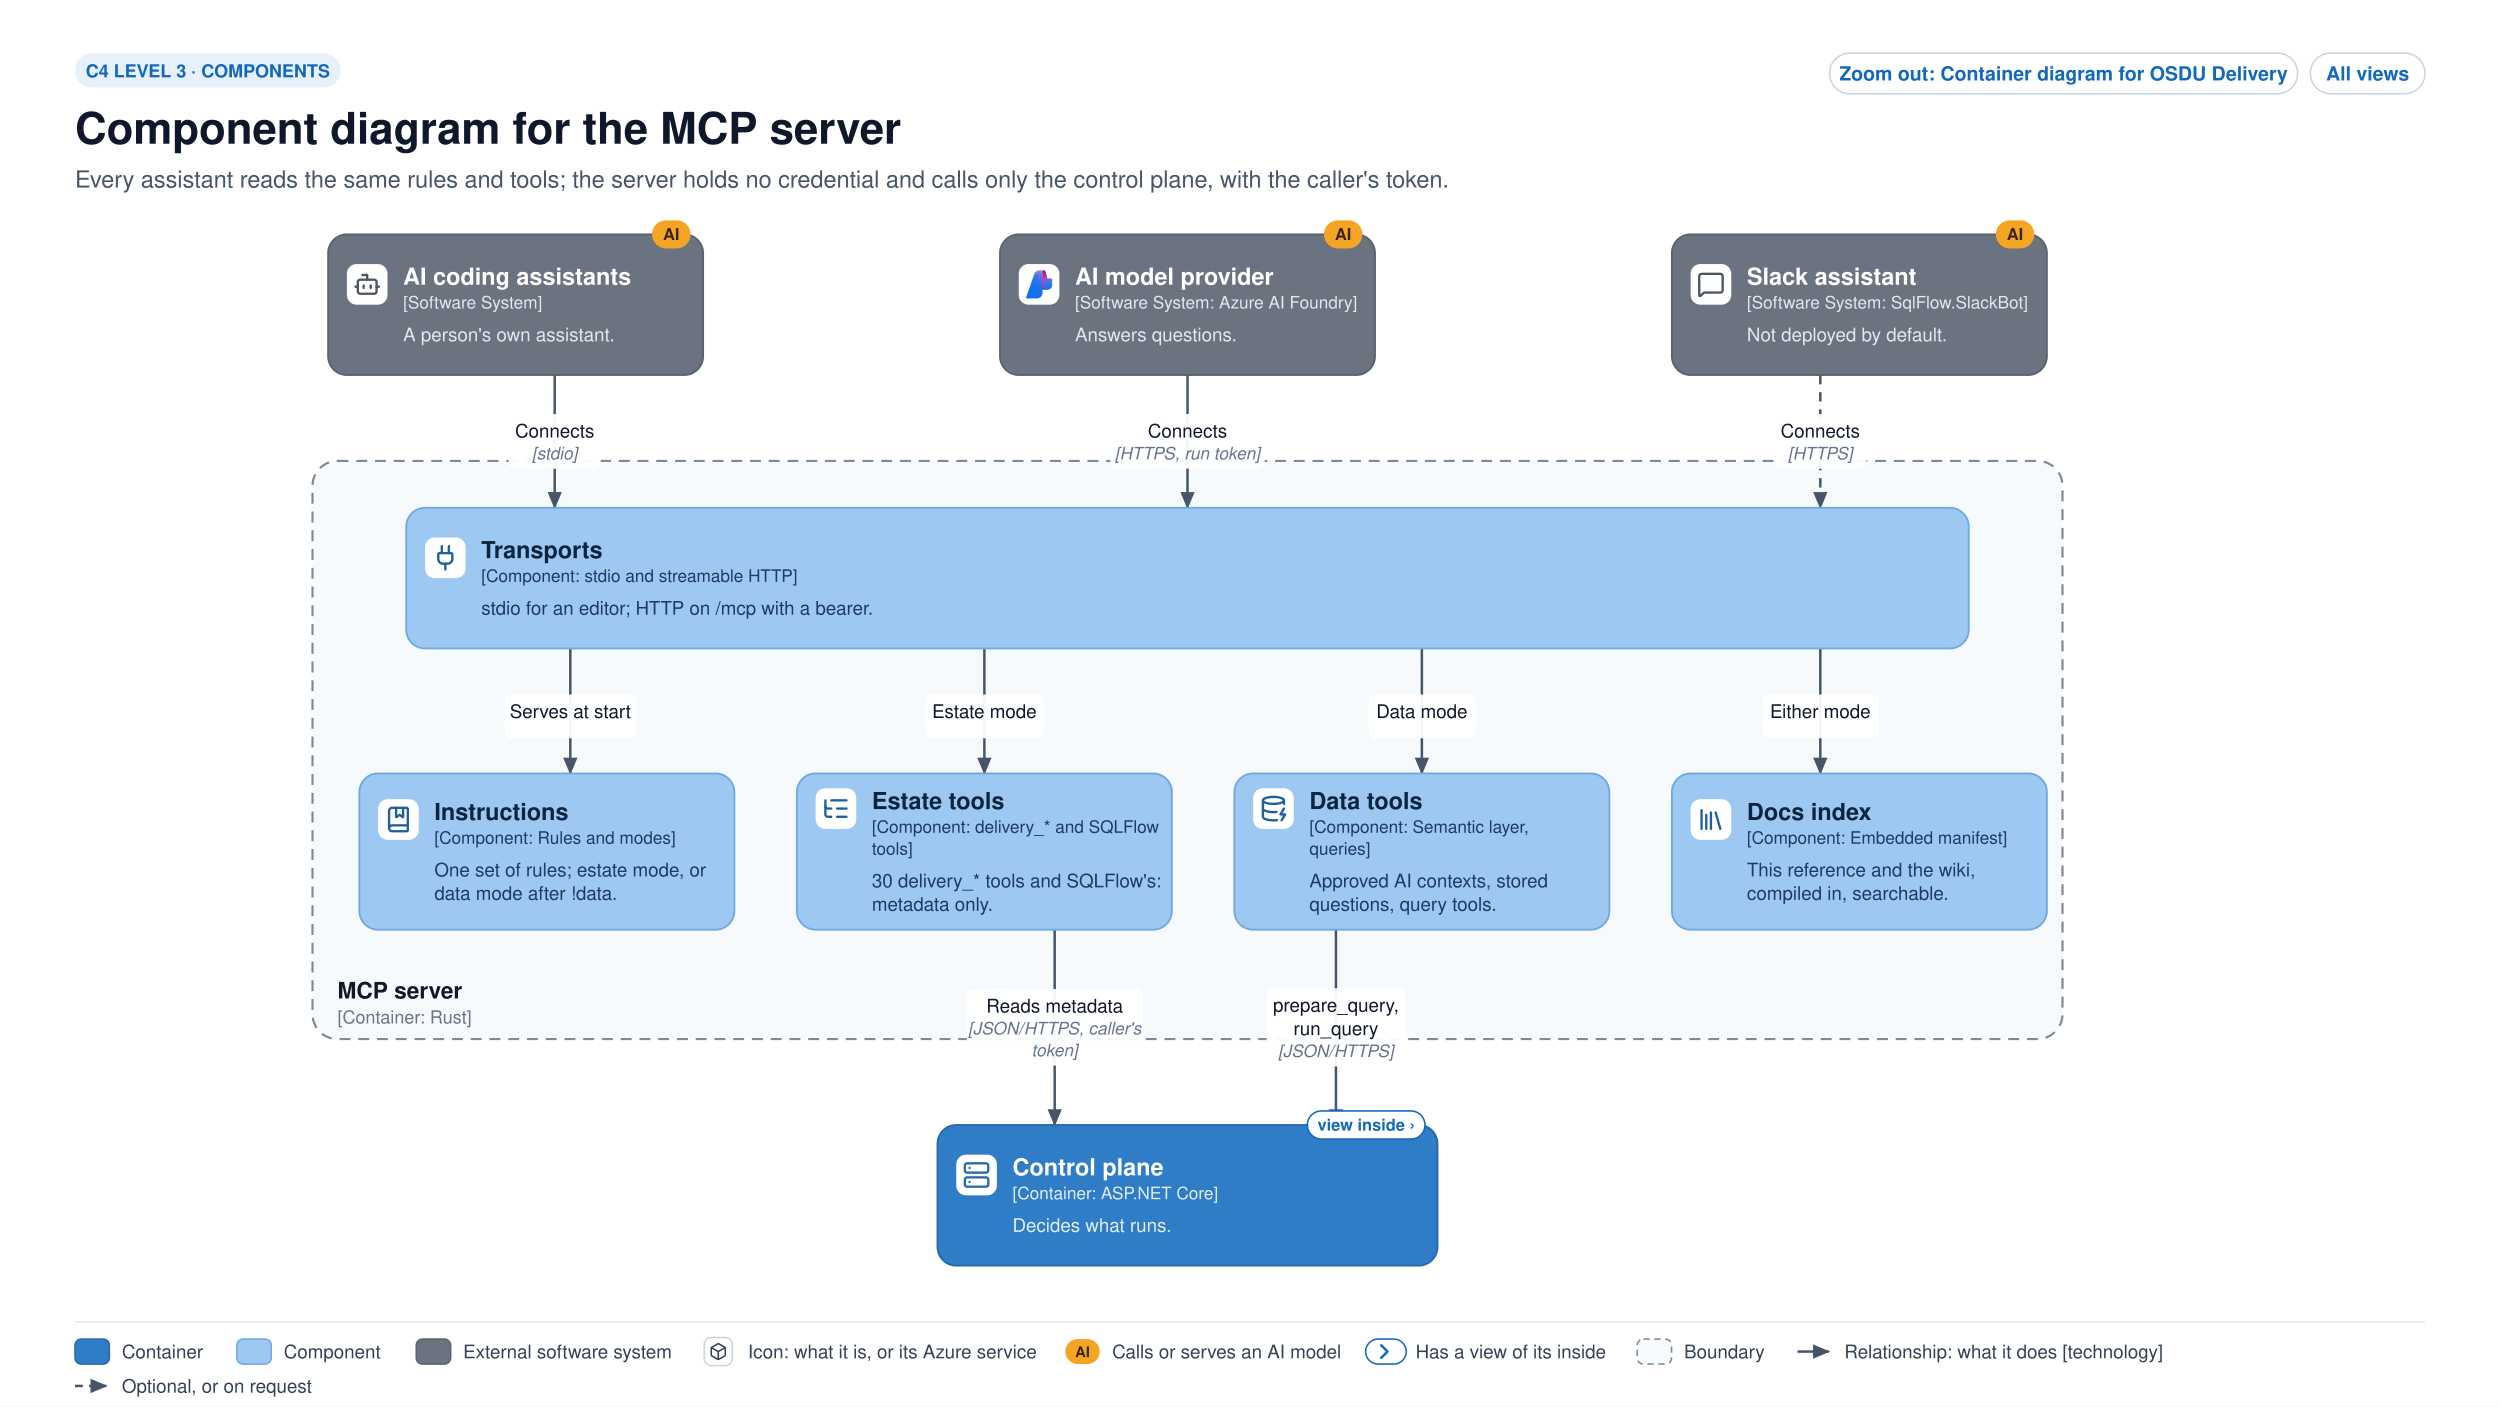
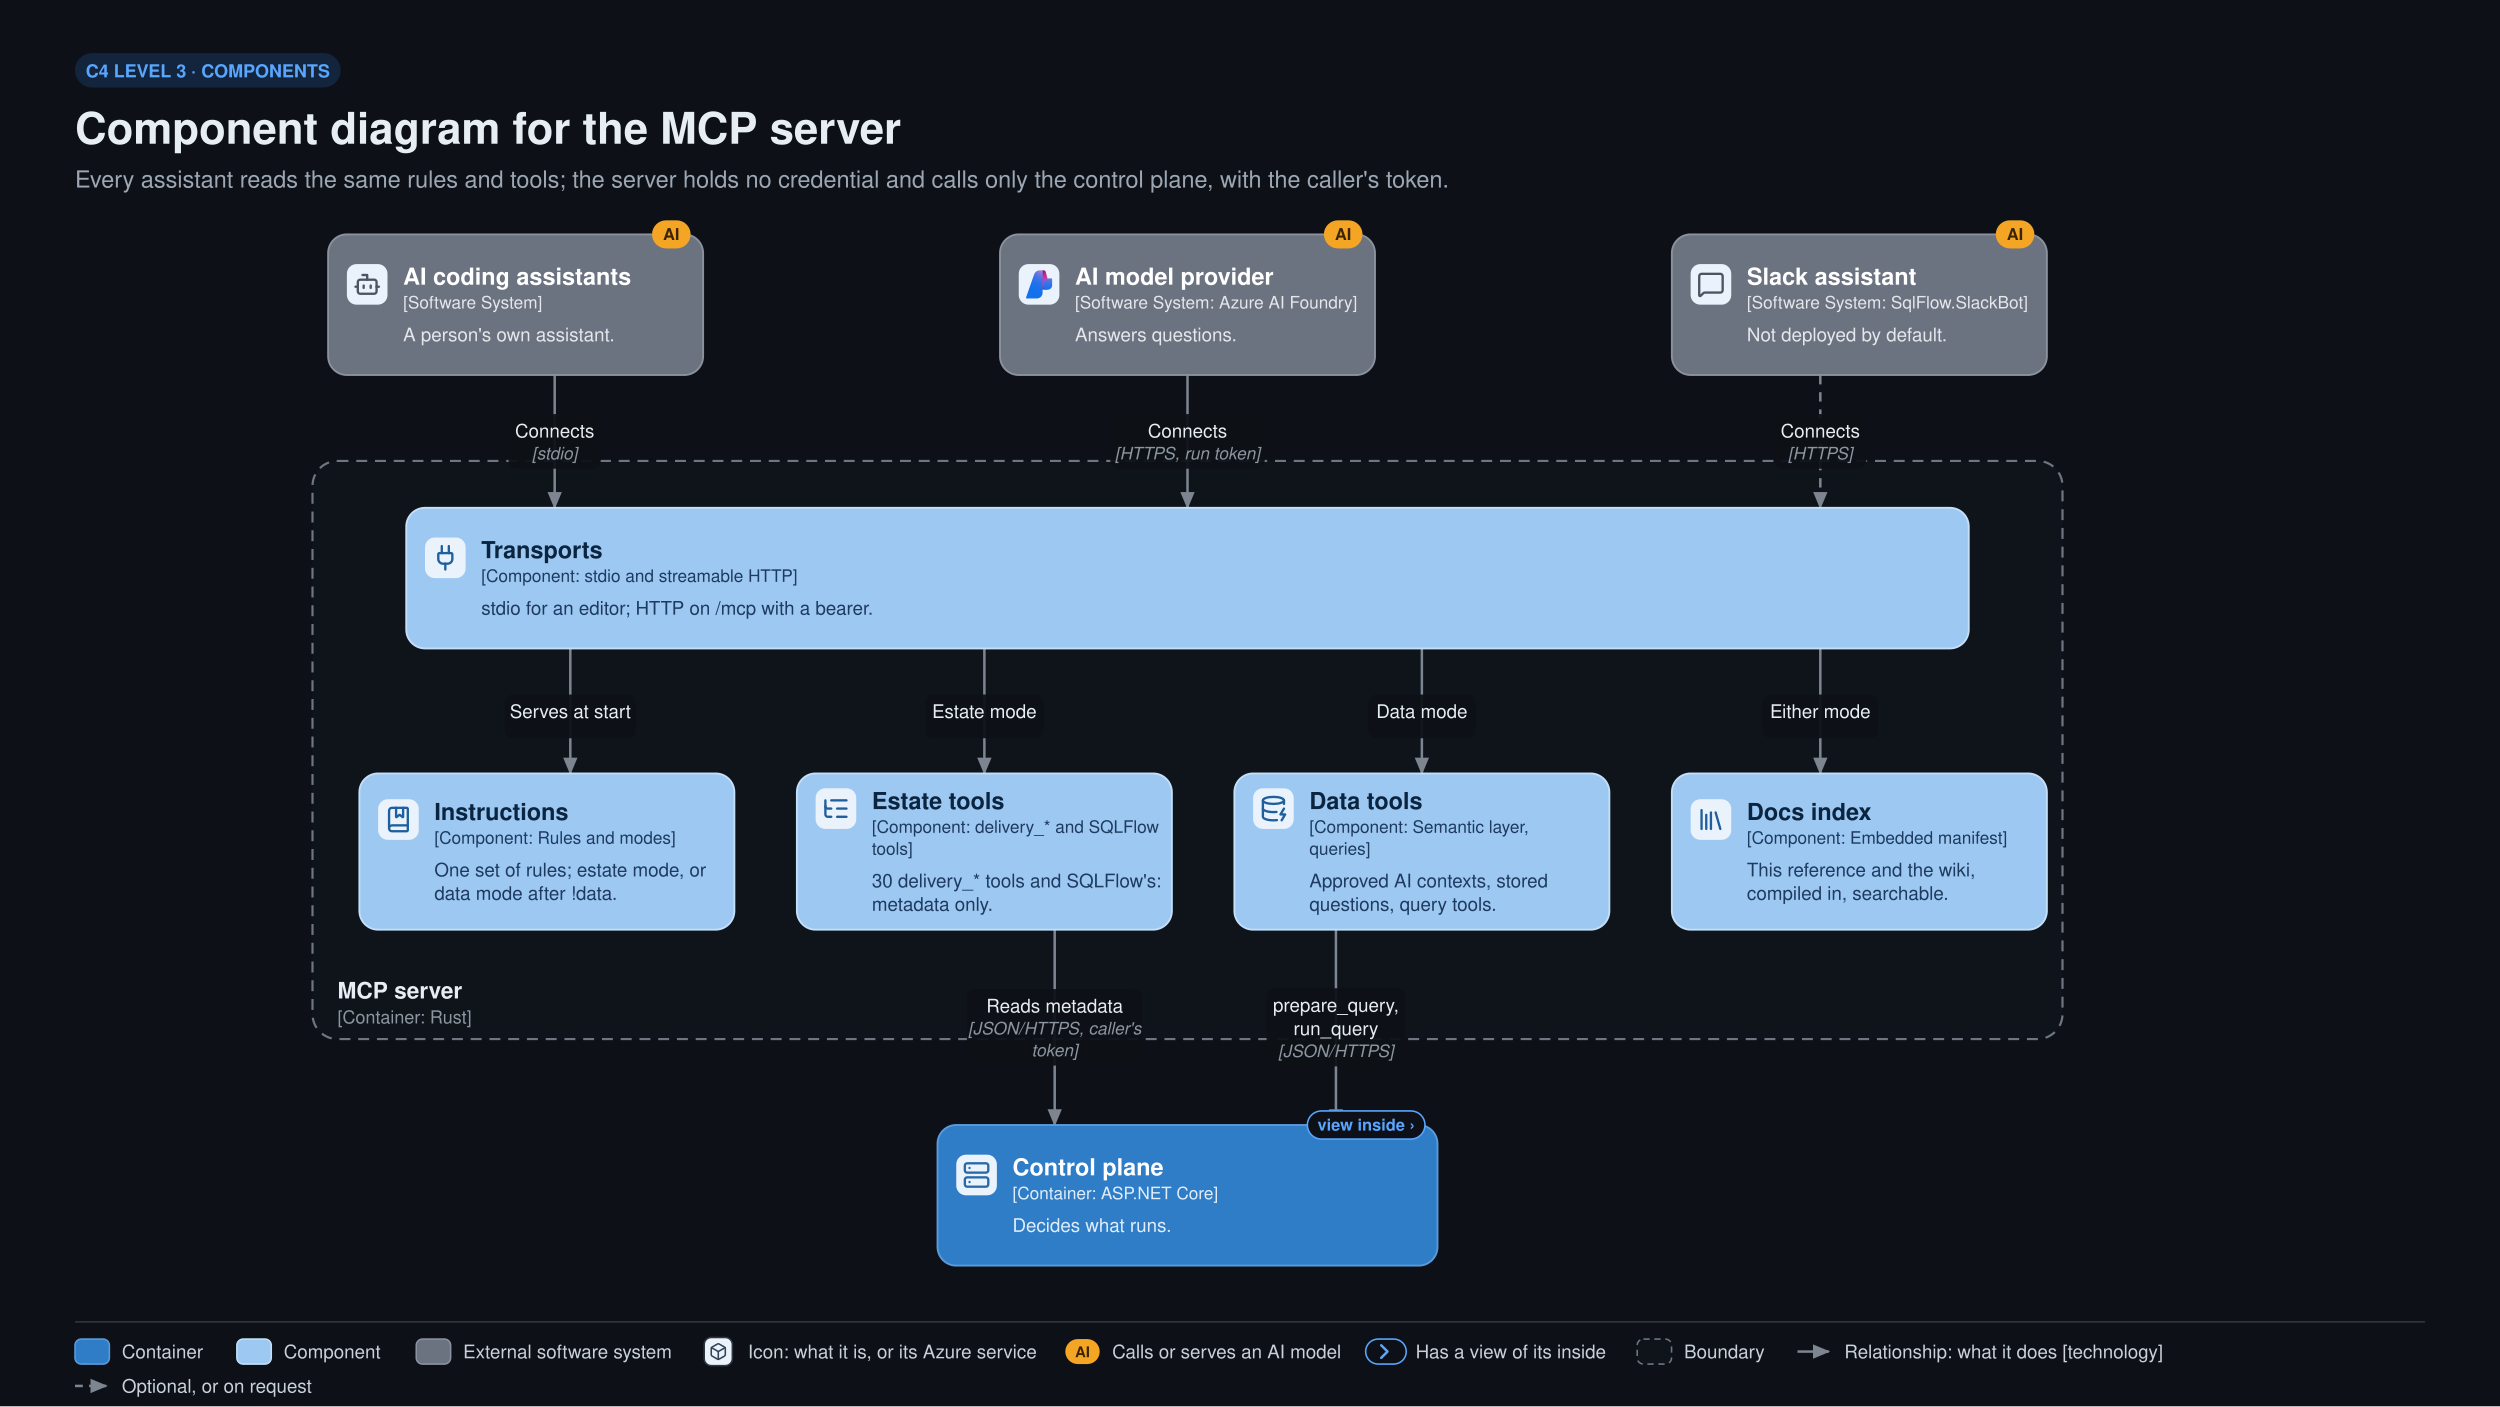
<svg xmlns="http://www.w3.org/2000/svg" xmlns:xlink="http://www.w3.org/1999/xlink" viewBox="0 0 1600 900" width="1600" height="900" role="img" aria-labelledby="title desc" font-family="'Segoe UI', 'Helvetica Neue', Helvetica, Arial, sans-serif">
  <defs>
    <marker id="arrow" viewBox="0 0 12 12" refX="11" refY="6" markerWidth="11" markerHeight="11" markerUnits="userSpaceOnUse" orient="auto-start-reverse">
-       <path d="M0,1 L12,6 L0,11 z" fill="#475569" />
+       <path d="M0,1 L12,6 L0,11 z" fill="#7D8590" />
    </marker>
    <symbol id="i-azure-ai-foundry" viewBox="0 0 18 18">
      <defs>
        <linearGradient id="azure-ai-foundry-uuid-05876c72-8f26-40da-996e-a488172ec072" x1="-603.563" y1="-218.378" x2="-606.6" y2="-206.22" gradientTransform="translate(617.126 -205.758) scale(1 -1)" gradientUnits="userSpaceOnUse">
          <stop offset="0" stop-color="#712575" />
          <stop offset=".09" stop-color="#9a2884" />
          <stop offset=".18" stop-color="#bf2c92" />
          <stop offset=".27" stop-color="#da2e9c" />
          <stop offset=".34" stop-color="#eb30a2" />
          <stop offset=".4" stop-color="#f131a5" />
          <stop offset=".5" stop-color="#ec30a3" />
          <stop offset=".61" stop-color="#df2f9e" />
          <stop offset=".72" stop-color="#c92d96" />
          <stop offset=".83" stop-color="#aa2a8a" />
          <stop offset=".95" stop-color="#83267c" />
          <stop offset="1" stop-color="#712575" />
        </linearGradient>
        <linearGradient id="azure-ai-foundry-uuid-c4a2f627-d730-447e-9152-62009c64c361" x1="-602.412" y1="-206.025" x2="-602.412" y2="-223.175" gradientTransform="translate(617.126 -205.758) scale(1 -1)" gradientUnits="userSpaceOnUse">
          <stop offset="0" stop-color="#da7ed0" />
          <stop offset=".08" stop-color="#b17bd5" />
          <stop offset=".19" stop-color="#8778db" />
          <stop offset=".3" stop-color="#6276e1" />
          <stop offset=".41" stop-color="#4574e5" />
          <stop offset=".54" stop-color="#2e72e8" />
          <stop offset=".67" stop-color="#1d71eb" />
          <stop offset=".81" stop-color="#1471ec" />
          <stop offset="1" stop-color="#1171ed" />
        </linearGradient>
        <linearGradient id="azure-ai-foundry-uuid-5a4cf215-4932-4f12-8af1-1b6833df259c" x1="-603.438" y1="-206.414" x2="-614.807" y2="-224.644" gradientTransform="translate(617.126 -205.758) scale(1 -1)" gradientUnits="userSpaceOnUse">
          <stop offset="0" stop-color="#da7ed0" />
          <stop offset=".05" stop-color="#b77bd4" />
          <stop offset=".11" stop-color="#9079da" />
          <stop offset=".18" stop-color="#6e77df" />
          <stop offset=".25" stop-color="#5175e3" />
          <stop offset=".33" stop-color="#3973e7" />
          <stop offset=".42" stop-color="#2772e9" />
          <stop offset=".54" stop-color="#1a71eb" />
          <stop offset=".68" stop-color="#1371ec" />
          <stop offset="1" stop-color="#1171ed" />
        </linearGradient>
      </defs>
      <path d="m12.061.012c.534,0,1.008.401,1.178.984s1.166,4.19,1.166,4.19v7.166h-3.607l.073-12.352h1.19v.012Z" fill="url(#azure-ai-foundry-uuid-05876c72-8f26-40da-996e-a488172ec072)" fill-rule="evenodd" stroke-width="0" />
      <path d="m17.356,5.611c0-.255-.206-.449-.449-.449h-2.126c-1.494,0-2.709,1.215-2.709,2.709v4.494h2.575c1.494,0,2.709-1.215,2.709-2.709v-4.045Z" fill="url(#azure-ai-foundry-uuid-c4a2f627-d730-447e-9152-62009c64c361)" stroke-width="0" />
      <path d="m12.061.012c-.413,0-.741.328-.741.741l-.073,13.64c0,1.992-1.615,3.607-3.607,3.607H1.093c-.316,0-.522-.304-.425-.595L5.915,2.429C6.425.984,7.785.012,9.316.012h2.757-.012Z" fill="url(#azure-ai-foundry-uuid-5a4cf215-4932-4f12-8af1-1b6833df259c)" fill-rule="evenodd" stroke-width="0" />
    </symbol>
    <symbol id="i-lucide-book-marked" viewBox="0 0 24 24" fill="none" stroke="currentColor" stroke-width="2" stroke-linecap="round" stroke-linejoin="round">
      <path d="M10 2v7.751a.25.25 0 00.407.195l2.28-1.834a.5.5 0 01.627 0l2.28 1.834A.25.25 0 0016 9.751V2" />
      <path d="M4 19.5v-15A2.5 2.5 0 016.5 2H19a1 1 0 011 1v18a1 1 0 01-1 1H6.5a1 1 0 010-5H20" />
    </symbol>
    <symbol id="i-lucide-bot" viewBox="0 0 24 24" fill="none" stroke="currentColor" stroke-width="2" stroke-linecap="round" stroke-linejoin="round">
      <path d="M12 8V4H8" />
      <rect width="16" height="12" x="4" y="8" rx="2" />
      <path d="M2 14h2" />
      <path d="M20 14h2" />
      <path d="M15 13v2" />
      <path d="M9 13v2" />
    </symbol>
    <symbol id="i-lucide-box" viewBox="0 0 24 24" fill="none" stroke="currentColor" stroke-width="2" stroke-linecap="round" stroke-linejoin="round">
      <path d="M21 8a2 2 0 0 0-1-1.73l-7-4a2 2 0 0 0-2 0l-7 4A2 2 0 0 0 3 8v8a2 2 0 0 0 1 1.73l7 4a2 2 0 0 0 2 0l7-4A2 2 0 0 0 21 16Z" />
      <path d="m3.3 7 8.7 5 8.7-5" />
      <path d="M12 22V12" />
    </symbol>
    <symbol id="i-lucide-database-zap" viewBox="0 0 24 24" fill="none" stroke="currentColor" stroke-width="2" stroke-linecap="round" stroke-linejoin="round">
      <ellipse cx="12" cy="5" rx="9" ry="3" />
      <path d="M3 5V19A9 3 0 0 0 15 21.84" />
      <path d="M21 5V8" />
      <path d="M21 12L18 17H22L19 22" />
      <path d="M3 12A9 3 0 0 0 14.59 14.87" />
    </symbol>
    <symbol id="i-lucide-library" viewBox="0 0 24 24" fill="none" stroke="currentColor" stroke-width="2" stroke-linecap="round" stroke-linejoin="round">
      <path d="m16 6 4 14" />
      <path d="M12 6v14" />
      <path d="M8 8v12" />
      <path d="M4 4v16" />
    </symbol>
    <symbol id="i-lucide-list-tree" viewBox="0 0 24 24" fill="none" stroke="currentColor" stroke-width="2" stroke-linecap="round" stroke-linejoin="round">
      <path d="M8 5h13" />
      <path d="M13 12h8" />
      <path d="M13 19h8" />
      <path d="M3 10a2 2 0 0 0 2 2h3" />
      <path d="M3 5v12a2 2 0 0 0 2 2h3" />
    </symbol>
    <symbol id="i-lucide-message-square" viewBox="0 0 24 24" fill="none" stroke="currentColor" stroke-width="2" stroke-linecap="round" stroke-linejoin="round">
      <path d="M22 17a2 2 0 0 1-2 2H6.828a2 2 0 0 0-1.414.586l-2.202 2.202A.71.71 0 0 1 2 21.286V5a2 2 0 0 1 2-2h16a2 2 0 0 1 2 2z" />
    </symbol>
    <symbol id="i-lucide-plug" viewBox="0 0 24 24" fill="none" stroke="currentColor" stroke-width="2" stroke-linecap="round" stroke-linejoin="round">
      <path d="M12 22v-5" />
      <path d="M15 8V2" />
      <path d="M17 8a1 1 0 0 1 1 1v4a4 4 0 0 1-4 4h-4a4 4 0 0 1-4-4V9a1 1 0 0 1 1-1z" />
      <path d="M9 8V2" />
    </symbol>
    <symbol id="i-lucide-server" viewBox="0 0 24 24" fill="none" stroke="currentColor" stroke-width="2" stroke-linecap="round" stroke-linejoin="round">
      <rect width="20" height="8" x="2" y="2" rx="2" ry="2" />
      <rect width="20" height="8" x="2" y="14" rx="2" ry="2" />
      <line x1="6" x2="6.01" y1="6" y2="6" />
      <line x1="6" x2="6.01" y1="18" y2="18" />
    </symbol>
  </defs>
-   <rect width="1600" height="900" fill="#FFFFFF" />
-   <rect x="48" y="34" width="170.0" height="22" rx="11" fill="#E8F1FB" />
-   <text x="133.0" y="49.5" font-size="11.5" fill="#1168BD" font-weight="bold" text-anchor="middle">C4 LEVEL 3 · COMPONENTS</text>
-   <text x="48.0" y="92.0" font-size="28" fill="#0F172A" font-weight="600" text-anchor="start">Component diagram for the MCP server</text>
-   <text x="48.0" y="120.0" font-size="15" fill="#475569" font-weight="normal" text-anchor="start">Every assistant reads the same rules and tools; the server holds no credential and calls only the control plane, with the caller's token.</text>
-   <a href="index.svg" xlink:href="index.svg">
-     <rect x="1478.6" y="34" width="73.4" height="26" rx="13" fill="#FFFFFF" stroke="#CBD5E1" />
-     <text x="1515.3" y="51.5" font-size="12.5" fill="#1168BD" font-weight="600" text-anchor="middle">All views</text>
-   </a>
-   <a href="containers.svg" xlink:href="containers.svg">
-     <rect x="1170.9" y="34" width="299.6" height="26" rx="13" fill="#FFFFFF" stroke="#CBD5E1" />
-     <text x="1320.7" y="51.5" font-size="12.5" fill="#1168BD" font-weight="600" text-anchor="middle">Zoom out: Container diagram for OSDU Delivery</text>
-   </a>
-   <rect x="200.0" y="295.0" width="1120.0" height="370.0" rx="16" fill="#F7FAFD" stroke="#7C8A99" stroke-width="1.4" stroke-dasharray="7 5" />
-   <text x="216.0" y="639.0" font-size="14.5" fill="#0F172A" font-weight="bold" text-anchor="start">MCP server</text>
-   <text x="216.0" y="655.0" font-size="11.5" fill="#64748B" font-weight="normal" text-anchor="start">[Container: Rust]</text>
-   <polyline points="355.0,240.0 355.0,325.0" fill="none" stroke="#475569" stroke-width="1.6" stroke-linejoin="round" marker-end="url(#arrow)" />
-   <polyline points="760.0,240.0 760.0,325.0" fill="none" stroke="#475569" stroke-width="1.6" stroke-linejoin="round" marker-end="url(#arrow)" />
-   <polyline points="1165.0,240.0 1165.0,325.0" fill="none" stroke="#475569" stroke-width="1.6" stroke-linejoin="round" stroke-dasharray="6 5" marker-end="url(#arrow)" />
-   <polyline points="365.0,415.0 365.0,495.0" fill="none" stroke="#475569" stroke-width="1.6" stroke-linejoin="round" marker-end="url(#arrow)" />
-   <polyline points="630.0,415.0 630.0,495.0" fill="none" stroke="#475569" stroke-width="1.6" stroke-linejoin="round" marker-end="url(#arrow)" />
-   <polyline points="910.0,415.0 910.0,495.0" fill="none" stroke="#475569" stroke-width="1.6" stroke-linejoin="round" marker-end="url(#arrow)" />
-   <polyline points="1165.0,415.0 1165.0,495.0" fill="none" stroke="#475569" stroke-width="1.6" stroke-linejoin="round" marker-end="url(#arrow)" />
-   <polyline points="675.0,595.0 675.0,720.0" fill="none" stroke="#475569" stroke-width="1.6" stroke-linejoin="round" marker-end="url(#arrow)" />
-   <polyline points="855.0,595.0 855.0,720.0" fill="none" stroke="#475569" stroke-width="1.6" stroke-linejoin="round" marker-end="url(#arrow)" />
-   <g>
-     <rect x="210.0" y="150.0" width="240.0" height="90.0" rx="12" fill="#6B7280" stroke="#5B626E" stroke-width="1.2" />
-     <rect x="222.0" y="169.0" width="26.0" height="26.0" rx="6.2" fill="#FFFFFF" />
+   <rect width="1600" height="900" fill="#0D1117" />
+   <rect x="48" y="34" width="170.0" height="22" rx="11" fill="#12253D" />
+   <text x="133.0" y="49.5" font-size="11.5" fill="#58A6FF" font-weight="bold" text-anchor="middle">C4 LEVEL 3 · COMPONENTS</text>
+   <text x="48.0" y="92.0" font-size="28" fill="#E6EDF3" font-weight="600" text-anchor="start">Component diagram for the MCP server</text>
+   <text x="48.0" y="120.0" font-size="15" fill="#9DA7B3" font-weight="normal" text-anchor="start">Every assistant reads the same rules and tools; the server holds no credential and calls only the control plane, with the caller's token.</text>
+   <rect x="200.0" y="295.0" width="1120.0" height="370.0" rx="16" fill="#0F141B" stroke="#6E7681" stroke-width="1.4" stroke-dasharray="7 5" />
+   <text x="216.0" y="639.0" font-size="14.5" fill="#E6EDF3" font-weight="bold" text-anchor="start">MCP server</text>
+   <text x="216.0" y="655.0" font-size="11.5" fill="#8D96A0" font-weight="normal" text-anchor="start">[Container: Rust]</text>
+   <polyline points="355.0,240.0 355.0,325.0" fill="none" stroke="#7D8590" stroke-width="1.6" stroke-linejoin="round" marker-end="url(#arrow)" />
+   <polyline points="760.0,240.0 760.0,325.0" fill="none" stroke="#7D8590" stroke-width="1.6" stroke-linejoin="round" marker-end="url(#arrow)" />
+   <polyline points="1165.0,240.0 1165.0,325.0" fill="none" stroke="#7D8590" stroke-width="1.6" stroke-linejoin="round" stroke-dasharray="6 5" marker-end="url(#arrow)" />
+   <polyline points="365.0,415.0 365.0,495.0" fill="none" stroke="#7D8590" stroke-width="1.6" stroke-linejoin="round" marker-end="url(#arrow)" />
+   <polyline points="630.0,415.0 630.0,495.0" fill="none" stroke="#7D8590" stroke-width="1.6" stroke-linejoin="round" marker-end="url(#arrow)" />
+   <polyline points="910.0,415.0 910.0,495.0" fill="none" stroke="#7D8590" stroke-width="1.6" stroke-linejoin="round" marker-end="url(#arrow)" />
+   <polyline points="1165.0,415.0 1165.0,495.0" fill="none" stroke="#7D8590" stroke-width="1.6" stroke-linejoin="round" marker-end="url(#arrow)" />
+   <polyline points="675.0,595.0 675.0,720.0" fill="none" stroke="#7D8590" stroke-width="1.6" stroke-linejoin="round" marker-end="url(#arrow)" />
+   <polyline points="855.0,595.0 855.0,720.0" fill="none" stroke="#7D8590" stroke-width="1.6" stroke-linejoin="round" marker-end="url(#arrow)" />
+   <g>
+     <rect x="210.0" y="150.0" width="240.0" height="90.0" rx="12" fill="#6B7280" stroke="#8B929D" stroke-width="1.2" />
+     <rect x="222.0" y="169.0" width="26.0" height="26.0" rx="6.2" fill="#EAF2FB" />
    <use href="#i-lucide-bot" xlink:href="#i-lucide-bot" x="226.0" y="173.0" width="18.0" height="18.0" color="#4B5563" style="color:#4B5563" />
    <text x="258.0" y="182.2" font-size="15.0" fill="#FFFFFF" font-weight="bold" text-anchor="start">AI coding assistants</text>
    <text x="258.0" y="197.4" font-size="11.0" fill="#E5E7EB" font-weight="normal" text-anchor="start">[Software System]</text>
    <text x="258.0" y="218.4" font-size="12.0" fill="#E5E7EB" font-weight="normal" text-anchor="start">A person's own assistant.</text>
    <rect x="417.3" y="141.0" width="24.7" height="18" rx="9" fill="#F5A524" />
    <text x="429.6" y="153.6" font-size="10.5" fill="#3A2500" font-weight="bold" text-anchor="middle">AI</text>
  </g>
  <g>
-     <rect x="640.0" y="150.0" width="240.0" height="90.0" rx="12" fill="#6B7280" stroke="#5B626E" stroke-width="1.2" />
-     <rect x="652.0" y="169.0" width="26.0" height="26.0" rx="6.2" fill="#FFFFFF" />
+     <rect x="640.0" y="150.0" width="240.0" height="90.0" rx="12" fill="#6B7280" stroke="#8B929D" stroke-width="1.2" />
+     <rect x="652.0" y="169.0" width="26.0" height="26.0" rx="6.2" fill="#EAF2FB" />
    <use href="#i-azure-ai-foundry" xlink:href="#i-azure-ai-foundry" x="656.0" y="173.0" width="18.0" height="18.0" color="#4B5563" style="color:#4B5563" />
    <text x="688.0" y="182.2" font-size="15.0" fill="#FFFFFF" font-weight="bold" text-anchor="start">AI model provider</text>
    <text x="688.0" y="197.4" font-size="11.0" fill="#E5E7EB" font-weight="normal" text-anchor="start">[Software System: Azure AI Foundry]</text>
    <text x="688.0" y="218.4" font-size="12.0" fill="#E5E7EB" font-weight="normal" text-anchor="start">Answers questions.</text>
    <rect x="847.3" y="141.0" width="24.7" height="18" rx="9" fill="#F5A524" />
    <text x="859.6" y="153.6" font-size="10.5" fill="#3A2500" font-weight="bold" text-anchor="middle">AI</text>
  </g>
  <g>
-     <rect x="1070.0" y="150.0" width="240.0" height="90.0" rx="12" fill="#6B7280" stroke="#5B626E" stroke-width="1.2" />
-     <rect x="1082.0" y="169.0" width="26.0" height="26.0" rx="6.2" fill="#FFFFFF" />
+     <rect x="1070.0" y="150.0" width="240.0" height="90.0" rx="12" fill="#6B7280" stroke="#8B929D" stroke-width="1.2" />
+     <rect x="1082.0" y="169.0" width="26.0" height="26.0" rx="6.2" fill="#EAF2FB" />
    <use href="#i-lucide-message-square" xlink:href="#i-lucide-message-square" x="1086.0" y="173.0" width="18.0" height="18.0" color="#4B5563" style="color:#4B5563" />
    <text x="1118.0" y="182.2" font-size="15.0" fill="#FFFFFF" font-weight="bold" text-anchor="start">Slack assistant</text>
    <text x="1118.0" y="197.4" font-size="11.0" fill="#E5E7EB" font-weight="normal" text-anchor="start">[Software System: SqlFlow.SlackBot]</text>
    <text x="1118.0" y="218.4" font-size="12.0" fill="#E5E7EB" font-weight="normal" text-anchor="start">Not deployed by default.</text>
    <rect x="1277.3" y="141.0" width="24.7" height="18" rx="9" fill="#F5A524" />
    <text x="1289.6" y="153.6" font-size="10.5" fill="#3A2500" font-weight="bold" text-anchor="middle">AI</text>
  </g>
  <g>
-     <rect x="260.0" y="325.0" width="1000.0" height="90.0" rx="12" fill="#9CC8F2" stroke="#6FA9DF" stroke-width="1.2" />
-     <rect x="272.0" y="344.0" width="26.0" height="26.0" rx="6.2" fill="#FFFFFF" />
+     <rect x="260.0" y="325.0" width="1000.0" height="90.0" rx="12" fill="#9CC8F2" stroke="#C4DFF8" stroke-width="1.2" />
+     <rect x="272.0" y="344.0" width="26.0" height="26.0" rx="6.2" fill="#EAF2FB" />
    <use href="#i-lucide-plug" xlink:href="#i-lucide-plug" x="276.0" y="348.0" width="18.0" height="18.0" color="#1F5F9E" style="color:#1F5F9E" />
    <text x="308.0" y="357.2" font-size="15.0" fill="#0B2540" font-weight="bold" text-anchor="start">Transports</text>
    <text x="308.0" y="372.4" font-size="11.0" fill="#1E3A5F" font-weight="normal" text-anchor="start">[Component: stdio and streamable HTTP]</text>
    <text x="308.0" y="393.4" font-size="12.0" fill="#1E3A5F" font-weight="normal" text-anchor="start">stdio for an editor; HTTP on /mcp with a bearer.</text>
  </g>
  <g>
-     <rect x="230.0" y="495.0" width="240.0" height="100.0" rx="12" fill="#9CC8F2" stroke="#6FA9DF" stroke-width="1.2" />
-     <rect x="242.0" y="511.5" width="26.0" height="26.0" rx="6.2" fill="#FFFFFF" />
+     <rect x="230.0" y="495.0" width="240.0" height="100.0" rx="12" fill="#9CC8F2" stroke="#C4DFF8" stroke-width="1.2" />
+     <rect x="242.0" y="511.5" width="26.0" height="26.0" rx="6.2" fill="#EAF2FB" />
    <use href="#i-lucide-book-marked" xlink:href="#i-lucide-book-marked" x="246.0" y="515.5" width="18.0" height="18.0" color="#1F5F9E" style="color:#1F5F9E" />
    <text x="278.0" y="524.8" font-size="15.0" fill="#0B2540" font-weight="bold" text-anchor="start">Instructions</text>
    <text x="278.0" y="540.0" font-size="11.0" fill="#1E3A5F" font-weight="normal" text-anchor="start">[Component: Rules and modes]</text>
    <text x="278.0" y="560.9" font-size="12.0" fill="#1E3A5F" font-weight="normal" text-anchor="start">One set of rules; estate mode, or</text>
    <text x="278.0" y="575.9" font-size="12.0" fill="#1E3A5F" font-weight="normal" text-anchor="start">data mode after !data.</text>
  </g>
  <g>
-     <rect x="510.0" y="495.0" width="240.0" height="100.0" rx="12" fill="#9CC8F2" stroke="#6FA9DF" stroke-width="1.2" />
-     <rect x="522.0" y="504.5" width="26.0" height="26.0" rx="6.2" fill="#FFFFFF" />
+     <rect x="510.0" y="495.0" width="240.0" height="100.0" rx="12" fill="#9CC8F2" stroke="#C4DFF8" stroke-width="1.2" />
+     <rect x="522.0" y="504.5" width="26.0" height="26.0" rx="6.2" fill="#EAF2FB" />
    <use href="#i-lucide-list-tree" xlink:href="#i-lucide-list-tree" x="526.0" y="508.5" width="18.0" height="18.0" color="#1F5F9E" style="color:#1F5F9E" />
    <text x="558.0" y="517.8" font-size="15.0" fill="#0B2540" font-weight="bold" text-anchor="start">Estate tools</text>
    <text x="558.0" y="533.0" font-size="11.0" fill="#1E3A5F" font-weight="normal" text-anchor="start">[Component: delivery_* and SQLFlow</text>
    <text x="558.0" y="547.0" font-size="11.0" fill="#1E3A5F" font-weight="normal" text-anchor="start">tools]</text>
    <text x="558.0" y="567.9" font-size="12.0" fill="#1E3A5F" font-weight="normal" text-anchor="start">30 delivery_* tools and SQLFlow's:</text>
    <text x="558.0" y="582.9" font-size="12.0" fill="#1E3A5F" font-weight="normal" text-anchor="start">metadata only.</text>
  </g>
  <g>
-     <rect x="790.0" y="495.0" width="240.0" height="100.0" rx="12" fill="#9CC8F2" stroke="#6FA9DF" stroke-width="1.2" />
-     <rect x="802.0" y="504.5" width="26.0" height="26.0" rx="6.2" fill="#FFFFFF" />
+     <rect x="790.0" y="495.0" width="240.0" height="100.0" rx="12" fill="#9CC8F2" stroke="#C4DFF8" stroke-width="1.2" />
+     <rect x="802.0" y="504.5" width="26.0" height="26.0" rx="6.2" fill="#EAF2FB" />
    <use href="#i-lucide-database-zap" xlink:href="#i-lucide-database-zap" x="806.0" y="508.5" width="18.0" height="18.0" color="#1F5F9E" style="color:#1F5F9E" />
    <text x="838.0" y="517.8" font-size="15.0" fill="#0B2540" font-weight="bold" text-anchor="start">Data tools</text>
    <text x="838.0" y="533.0" font-size="11.0" fill="#1E3A5F" font-weight="normal" text-anchor="start">[Component: Semantic layer,</text>
    <text x="838.0" y="547.0" font-size="11.0" fill="#1E3A5F" font-weight="normal" text-anchor="start">queries]</text>
    <text x="838.0" y="567.9" font-size="12.0" fill="#1E3A5F" font-weight="normal" text-anchor="start">Approved AI contexts, stored</text>
    <text x="838.0" y="582.9" font-size="12.0" fill="#1E3A5F" font-weight="normal" text-anchor="start">questions, query tools.</text>
  </g>
  <g>
-     <rect x="1070.0" y="495.0" width="240.0" height="100.0" rx="12" fill="#9CC8F2" stroke="#6FA9DF" stroke-width="1.2" />
-     <rect x="1082.0" y="511.5" width="26.0" height="26.0" rx="6.2" fill="#FFFFFF" />
+     <rect x="1070.0" y="495.0" width="240.0" height="100.0" rx="12" fill="#9CC8F2" stroke="#C4DFF8" stroke-width="1.2" />
+     <rect x="1082.0" y="511.5" width="26.0" height="26.0" rx="6.2" fill="#EAF2FB" />
    <use href="#i-lucide-library" xlink:href="#i-lucide-library" x="1086.0" y="515.5" width="18.0" height="18.0" color="#1F5F9E" style="color:#1F5F9E" />
    <text x="1118.0" y="524.8" font-size="15.0" fill="#0B2540" font-weight="bold" text-anchor="start">Docs index</text>
    <text x="1118.0" y="540.0" font-size="11.0" fill="#1E3A5F" font-weight="normal" text-anchor="start">[Component: Embedded manifest]</text>
    <text x="1118.0" y="560.9" font-size="12.0" fill="#1E3A5F" font-weight="normal" text-anchor="start">This reference and the wiki,</text>
    <text x="1118.0" y="575.9" font-size="12.0" fill="#1E3A5F" font-weight="normal" text-anchor="start">compiled in, searchable.</text>
  </g>
  <a href="control-plane.svg" xlink:href="control-plane.svg">
    <g>
-       <rect x="600.0" y="720.0" width="320.0" height="90.0" rx="12" fill="#2F7CC7" stroke="#2869AA" stroke-width="1.2" />
-       <rect x="612.0" y="739.0" width="26.0" height="26.0" rx="6.2" fill="#FFFFFF" />
+       <rect x="600.0" y="720.0" width="320.0" height="90.0" rx="12" fill="#2F7CC7" stroke="#5A9BDB" stroke-width="1.2" />
+       <rect x="612.0" y="739.0" width="26.0" height="26.0" rx="6.2" fill="#EAF2FB" />
      <use href="#i-lucide-server" xlink:href="#i-lucide-server" x="616.0" y="743.0" width="18.0" height="18.0" color="#2869AA" style="color:#2869AA" />
      <text x="648.0" y="752.2" font-size="15.0" fill="#FFFFFF" font-weight="bold" text-anchor="start">Control plane</text>
      <text x="648.0" y="767.5" font-size="11.0" fill="#E1EEFA" font-weight="normal" text-anchor="start">[Container: ASP.NET Core]</text>
      <text x="648.0" y="788.4" font-size="12.0" fill="#E1EEFA" font-weight="normal" text-anchor="start">Decides what runs.</text>
-       <rect x="836.7" y="711.0" width="75.3" height="18" rx="9" fill="#FFFFFF" stroke="#1168BD" stroke-width="1" />
-       <text x="874.4" y="723.6" font-size="10.5" fill="#1168BD" font-weight="bold" text-anchor="middle">view inside ›</text>
+       <rect x="836.7" y="711.0" width="75.3" height="18" rx="9" fill="#0D1117" stroke="#58A6FF" stroke-width="1" />
+       <text x="874.4" y="723.6" font-size="10.5" fill="#58A6FF" font-weight="bold" text-anchor="middle">view inside ›</text>
    </g>
  </a>
-   <rect x="325.5" y="265.0" width="59.0" height="35.0" rx="5" fill="#FFFFFF" fill-opacity="0.94" />
-   <text x="355.0" y="280.0" font-size="12.0" fill="#0F172A" font-weight="normal" text-anchor="middle">Connects</text>
-   <text x="355.0" y="294.0" font-size="11.0" fill="#64748B" font-weight="normal" text-anchor="middle" font-style="italic">[stdio]</text>
-   <rect x="710.6" y="265.0" width="98.8" height="35.0" rx="5" fill="#FFFFFF" fill-opacity="0.94" />
-   <text x="760.0" y="280.0" font-size="12.0" fill="#0F172A" font-weight="normal" text-anchor="middle">Connects</text>
-   <text x="760.0" y="294.0" font-size="11.0" fill="#64748B" font-weight="normal" text-anchor="middle" font-style="italic">[HTTPS, run token]</text>
-   <rect x="1135.5" y="265.0" width="59.0" height="35.0" rx="5" fill="#FFFFFF" fill-opacity="0.94" />
-   <text x="1165.0" y="280.0" font-size="12.0" fill="#0F172A" font-weight="normal" text-anchor="middle">Connects</text>
-   <text x="1165.0" y="294.0" font-size="11.0" fill="#64748B" font-weight="normal" text-anchor="middle" font-style="italic">[HTTPS]</text>
-   <rect x="322.9" y="444.5" width="84.2" height="28.0" rx="5" fill="#FFFFFF" fill-opacity="0.94" />
-   <text x="365.0" y="459.5" font-size="12.0" fill="#0F172A" font-weight="normal" text-anchor="middle">Serves at start</text>
-   <rect x="592.2" y="444.5" width="75.7" height="28.0" rx="5" fill="#FFFFFF" fill-opacity="0.94" />
-   <text x="630.0" y="459.5" font-size="12.0" fill="#0F172A" font-weight="normal" text-anchor="middle">Estate mode</text>
-   <rect x="875.7" y="444.5" width="68.7" height="28.0" rx="5" fill="#FFFFFF" fill-opacity="0.94" />
-   <text x="910.0" y="459.5" font-size="12.0" fill="#0F172A" font-weight="normal" text-anchor="middle">Data mode</text>
-   <rect x="1127.9" y="444.5" width="74.3" height="28.0" rx="5" fill="#FFFFFF" fill-opacity="0.94" />
-   <text x="1165.0" y="459.5" font-size="12.0" fill="#0F172A" font-weight="normal" text-anchor="middle">Either mode</text>
-   <rect x="618.8" y="633.0" width="112.4" height="49.0" rx="5" fill="#FFFFFF" fill-opacity="0.94" />
-   <text x="675.0" y="648.0" font-size="12.0" fill="#0F172A" font-weight="normal" text-anchor="middle">Reads metadata</text>
-   <text x="675.0" y="662.0" font-size="11.0" fill="#64748B" font-weight="normal" text-anchor="middle" font-style="italic">[JSON/HTTPS, caller's</text>
-   <text x="675.0" y="676.0" font-size="11.0" fill="#64748B" font-weight="normal" text-anchor="middle" font-style="italic">token]</text>
-   <rect x="810.6" y="632.5" width="88.8" height="50.0" rx="5" fill="#FFFFFF" fill-opacity="0.94" />
-   <text x="855.0" y="647.5" font-size="12.0" fill="#0F172A" font-weight="normal" text-anchor="middle">prepare_query,</text>
-   <text x="855.0" y="662.5" font-size="12.0" fill="#0F172A" font-weight="normal" text-anchor="middle">run_query</text>
-   <text x="855.0" y="676.5" font-size="11.0" fill="#64748B" font-weight="normal" text-anchor="middle" font-style="italic">[JSON/HTTPS]</text>
-   <line x1="48" y1="846.0" x2="1552" y2="846.0" stroke="#E2E8F0" />
-   <rect x="48.0" y="857.0" width="22" height="16" rx="4" fill="#2F7CC7" stroke="#2869AA" />
-   <text x="78.0" y="869.3" font-size="12" fill="#334155" font-weight="normal" text-anchor="start">Container</text>
-   <rect x="151.6" y="857.0" width="22" height="16" rx="4" fill="#9CC8F2" stroke="#6FA9DF" />
-   <text x="181.6" y="869.3" font-size="12" fill="#334155" font-weight="normal" text-anchor="start">Component</text>
-   <rect x="266.4" y="857.0" width="22" height="16" rx="4" fill="#6B7280" stroke="#5B626E" />
-   <text x="296.4" y="869.3" font-size="12" fill="#334155" font-weight="normal" text-anchor="start">External software system</text>
-   <rect x="450.7" y="856.0" width="18" height="18" rx="4.5" fill="#FFFFFF" stroke="#CBD5E1" />
+   <rect x="325.5" y="265.0" width="59.0" height="35.0" rx="5" fill="#0D1117" fill-opacity="0.94" />
+   <text x="355.0" y="280.0" font-size="12.0" fill="#E6EDF3" font-weight="normal" text-anchor="middle">Connects</text>
+   <text x="355.0" y="294.0" font-size="11.0" fill="#8D96A0" font-weight="normal" text-anchor="middle" font-style="italic">[stdio]</text>
+   <rect x="710.6" y="265.0" width="98.8" height="35.0" rx="5" fill="#0D1117" fill-opacity="0.94" />
+   <text x="760.0" y="280.0" font-size="12.0" fill="#E6EDF3" font-weight="normal" text-anchor="middle">Connects</text>
+   <text x="760.0" y="294.0" font-size="11.0" fill="#8D96A0" font-weight="normal" text-anchor="middle" font-style="italic">[HTTPS, run token]</text>
+   <rect x="1135.5" y="265.0" width="59.0" height="35.0" rx="5" fill="#0D1117" fill-opacity="0.94" />
+   <text x="1165.0" y="280.0" font-size="12.0" fill="#E6EDF3" font-weight="normal" text-anchor="middle">Connects</text>
+   <text x="1165.0" y="294.0" font-size="11.0" fill="#8D96A0" font-weight="normal" text-anchor="middle" font-style="italic">[HTTPS]</text>
+   <rect x="322.9" y="444.5" width="84.2" height="28.0" rx="5" fill="#0D1117" fill-opacity="0.94" />
+   <text x="365.0" y="459.5" font-size="12.0" fill="#E6EDF3" font-weight="normal" text-anchor="middle">Serves at start</text>
+   <rect x="592.2" y="444.5" width="75.7" height="28.0" rx="5" fill="#0D1117" fill-opacity="0.94" />
+   <text x="630.0" y="459.5" font-size="12.0" fill="#E6EDF3" font-weight="normal" text-anchor="middle">Estate mode</text>
+   <rect x="875.7" y="444.5" width="68.7" height="28.0" rx="5" fill="#0D1117" fill-opacity="0.94" />
+   <text x="910.0" y="459.5" font-size="12.0" fill="#E6EDF3" font-weight="normal" text-anchor="middle">Data mode</text>
+   <rect x="1127.9" y="444.5" width="74.3" height="28.0" rx="5" fill="#0D1117" fill-opacity="0.94" />
+   <text x="1165.0" y="459.5" font-size="12.0" fill="#E6EDF3" font-weight="normal" text-anchor="middle">Either mode</text>
+   <rect x="618.8" y="633.0" width="112.4" height="49.0" rx="5" fill="#0D1117" fill-opacity="0.94" />
+   <text x="675.0" y="648.0" font-size="12.0" fill="#E6EDF3" font-weight="normal" text-anchor="middle">Reads metadata</text>
+   <text x="675.0" y="662.0" font-size="11.0" fill="#8D96A0" font-weight="normal" text-anchor="middle" font-style="italic">[JSON/HTTPS, caller's</text>
+   <text x="675.0" y="676.0" font-size="11.0" fill="#8D96A0" font-weight="normal" text-anchor="middle" font-style="italic">token]</text>
+   <rect x="810.6" y="632.5" width="88.8" height="50.0" rx="5" fill="#0D1117" fill-opacity="0.94" />
+   <text x="855.0" y="647.5" font-size="12.0" fill="#E6EDF3" font-weight="normal" text-anchor="middle">prepare_query,</text>
+   <text x="855.0" y="662.5" font-size="12.0" fill="#E6EDF3" font-weight="normal" text-anchor="middle">run_query</text>
+   <text x="855.0" y="676.5" font-size="11.0" fill="#8D96A0" font-weight="normal" text-anchor="middle" font-style="italic">[JSON/HTTPS]</text>
+   <line x1="48" y1="846.0" x2="1552" y2="846.0" stroke="#30363D" />
+   <rect x="48.0" y="857.0" width="22" height="16" rx="4" fill="#2F7CC7" stroke="#5A9BDB" />
+   <text x="78.0" y="869.3" font-size="12" fill="#C9D1D9" font-weight="normal" text-anchor="start">Container</text>
+   <rect x="151.6" y="857.0" width="22" height="16" rx="4" fill="#9CC8F2" stroke="#C4DFF8" />
+   <text x="181.6" y="869.3" font-size="12" fill="#C9D1D9" font-weight="normal" text-anchor="start">Component</text>
+   <rect x="266.4" y="857.0" width="22" height="16" rx="4" fill="#6B7280" stroke="#8B929D" />
+   <text x="296.4" y="869.3" font-size="12" fill="#C9D1D9" font-weight="normal" text-anchor="start">External software system</text>
+   <rect x="450.7" y="856.0" width="18" height="18" rx="4.5" fill="#EAF2FB" stroke="#30363D" />
  <use href="#i-lucide-box" xlink:href="#i-lucide-box" x="453.7" y="859.0" width="12" height="12" color="#334155" style="color:#334155" />
-   <text x="478.7" y="869.3" font-size="12" fill="#334155" font-weight="normal" text-anchor="start">Icon: what it is, or its Azure service</text>
+   <text x="478.7" y="869.3" font-size="12" fill="#C9D1D9" font-weight="normal" text-anchor="start">Icon: what it is, or its Azure service</text>
  <rect x="681.8" y="857.0" width="22" height="16" rx="8" fill="#F5A524" />
  <text x="692.8" y="868.6" font-size="9.5" fill="#3A2500" font-weight="bold" text-anchor="middle">AI</text>
-   <text x="711.8" y="869.3" font-size="12" fill="#334155" font-weight="normal" text-anchor="start">Calls or serves an AI model</text>
-   <rect x="874.0" y="857.0" width="26" height="16" rx="8" fill="#FFFFFF" stroke="#1168BD" />
-   <path d="M884.0,861.0 l4,4 l-4,4" fill="none" stroke="#1168BD" stroke-width="1.6" stroke-linecap="round" stroke-linejoin="round" />
-   <text x="906.0" y="869.3" font-size="12" fill="#334155" font-weight="normal" text-anchor="start">Has a view of its inside</text>
-   <rect x="1047.8" y="857.0" width="22" height="16" rx="4" fill="#F7FAFD" stroke="#7C8A99" stroke-dasharray="4 3" />
-   <text x="1077.8" y="869.3" font-size="12" fill="#334155" font-weight="normal" text-anchor="start">Boundary</text>
-   <line x1="1150.4" y1="865.0" x2="1170.4" y2="865.0" stroke="#475569" stroke-width="1.6" marker-end="url(#arrow)" />
-   <text x="1180.4" y="869.3" font-size="12" fill="#334155" font-weight="normal" text-anchor="start">Relationship: what it does [technology]</text>
-   <line x1="48.0" y1="887.0" x2="68.0" y2="887.0" stroke="#475569" stroke-width="1.6" stroke-dasharray="5 4" marker-end="url(#arrow)" />
-   <text x="78.0" y="891.3" font-size="12" fill="#334155" font-weight="normal" text-anchor="start">Optional, or on request</text>
+   <text x="711.8" y="869.3" font-size="12" fill="#C9D1D9" font-weight="normal" text-anchor="start">Calls or serves an AI model</text>
+   <rect x="874.0" y="857.0" width="26" height="16" rx="8" fill="#0D1117" stroke="#58A6FF" />
+   <path d="M884.0,861.0 l4,4 l-4,4" fill="none" stroke="#58A6FF" stroke-width="1.6" stroke-linecap="round" stroke-linejoin="round" />
+   <text x="906.0" y="869.3" font-size="12" fill="#C9D1D9" font-weight="normal" text-anchor="start">Has a view of its inside</text>
+   <rect x="1047.8" y="857.0" width="22" height="16" rx="4" fill="#0F141B" stroke="#6E7681" stroke-dasharray="4 3" />
+   <text x="1077.8" y="869.3" font-size="12" fill="#C9D1D9" font-weight="normal" text-anchor="start">Boundary</text>
+   <line x1="1150.4" y1="865.0" x2="1170.4" y2="865.0" stroke="#7D8590" stroke-width="1.6" marker-end="url(#arrow)" />
+   <text x="1180.4" y="869.3" font-size="12" fill="#C9D1D9" font-weight="normal" text-anchor="start">Relationship: what it does [technology]</text>
+   <line x1="48.0" y1="887.0" x2="68.0" y2="887.0" stroke="#7D8590" stroke-width="1.6" stroke-dasharray="5 4" marker-end="url(#arrow)" />
+   <text x="78.0" y="891.3" font-size="12" fill="#C9D1D9" font-weight="normal" text-anchor="start">Optional, or on request</text>
</svg>
